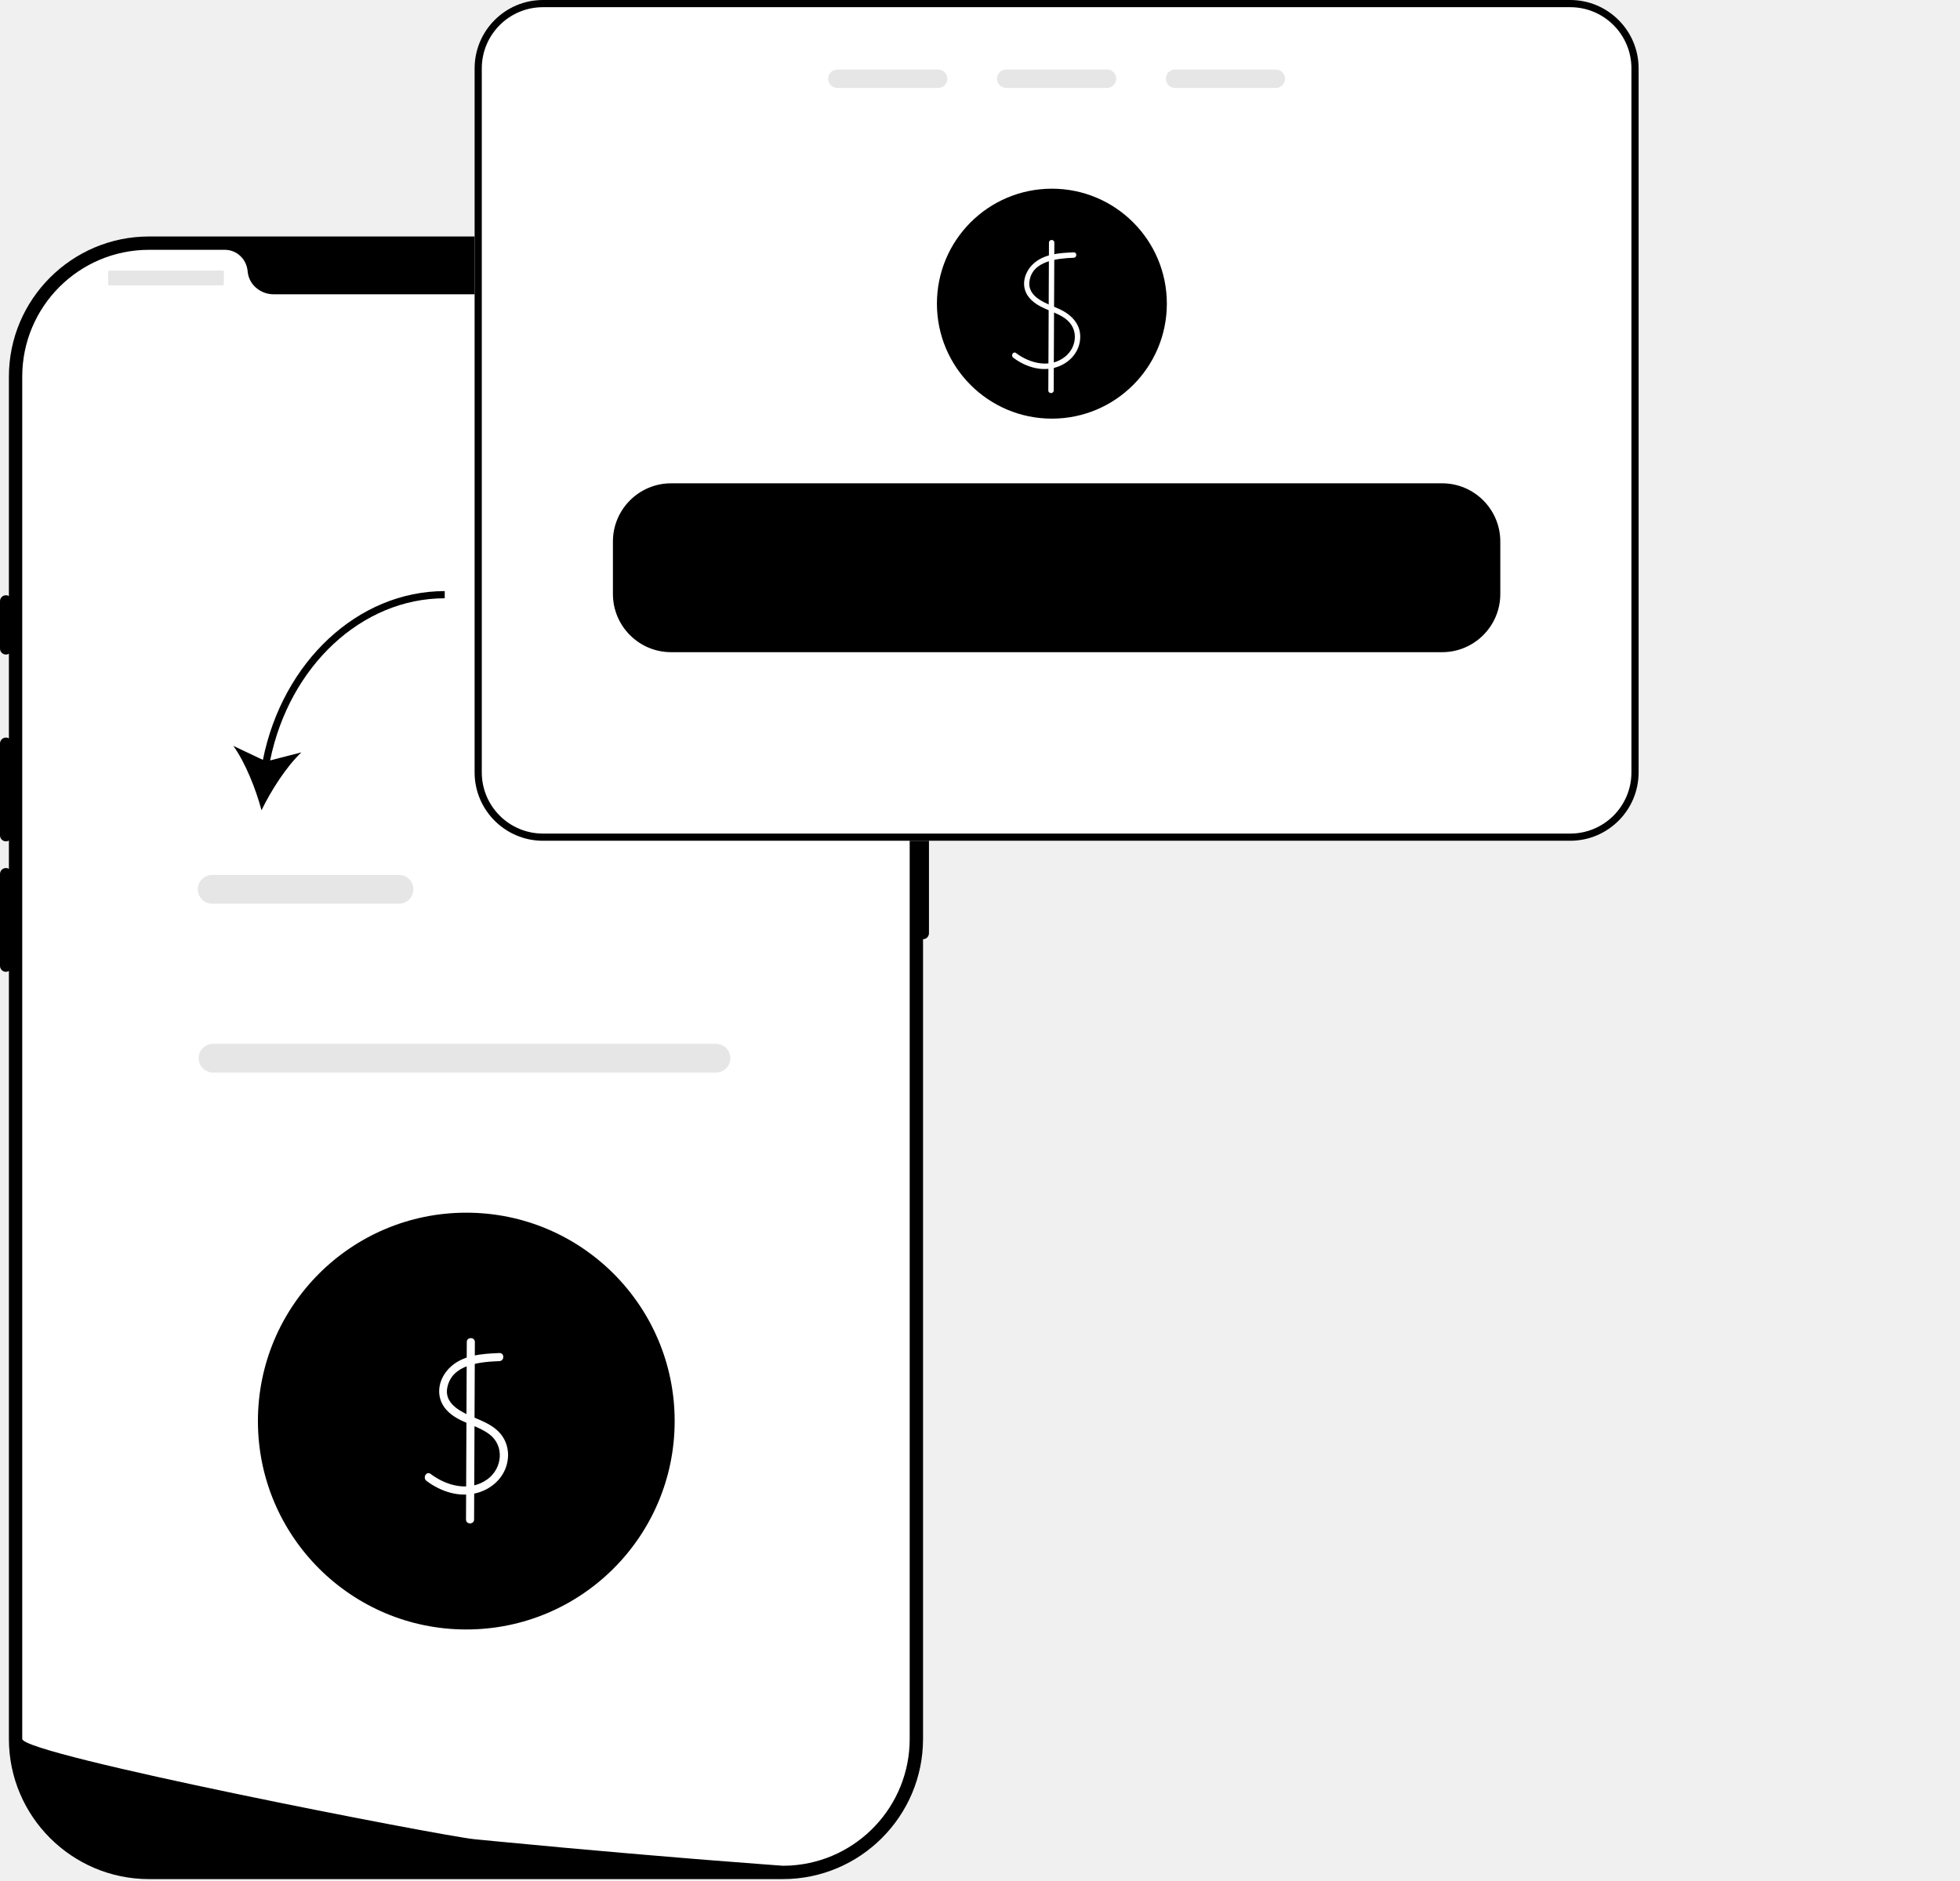
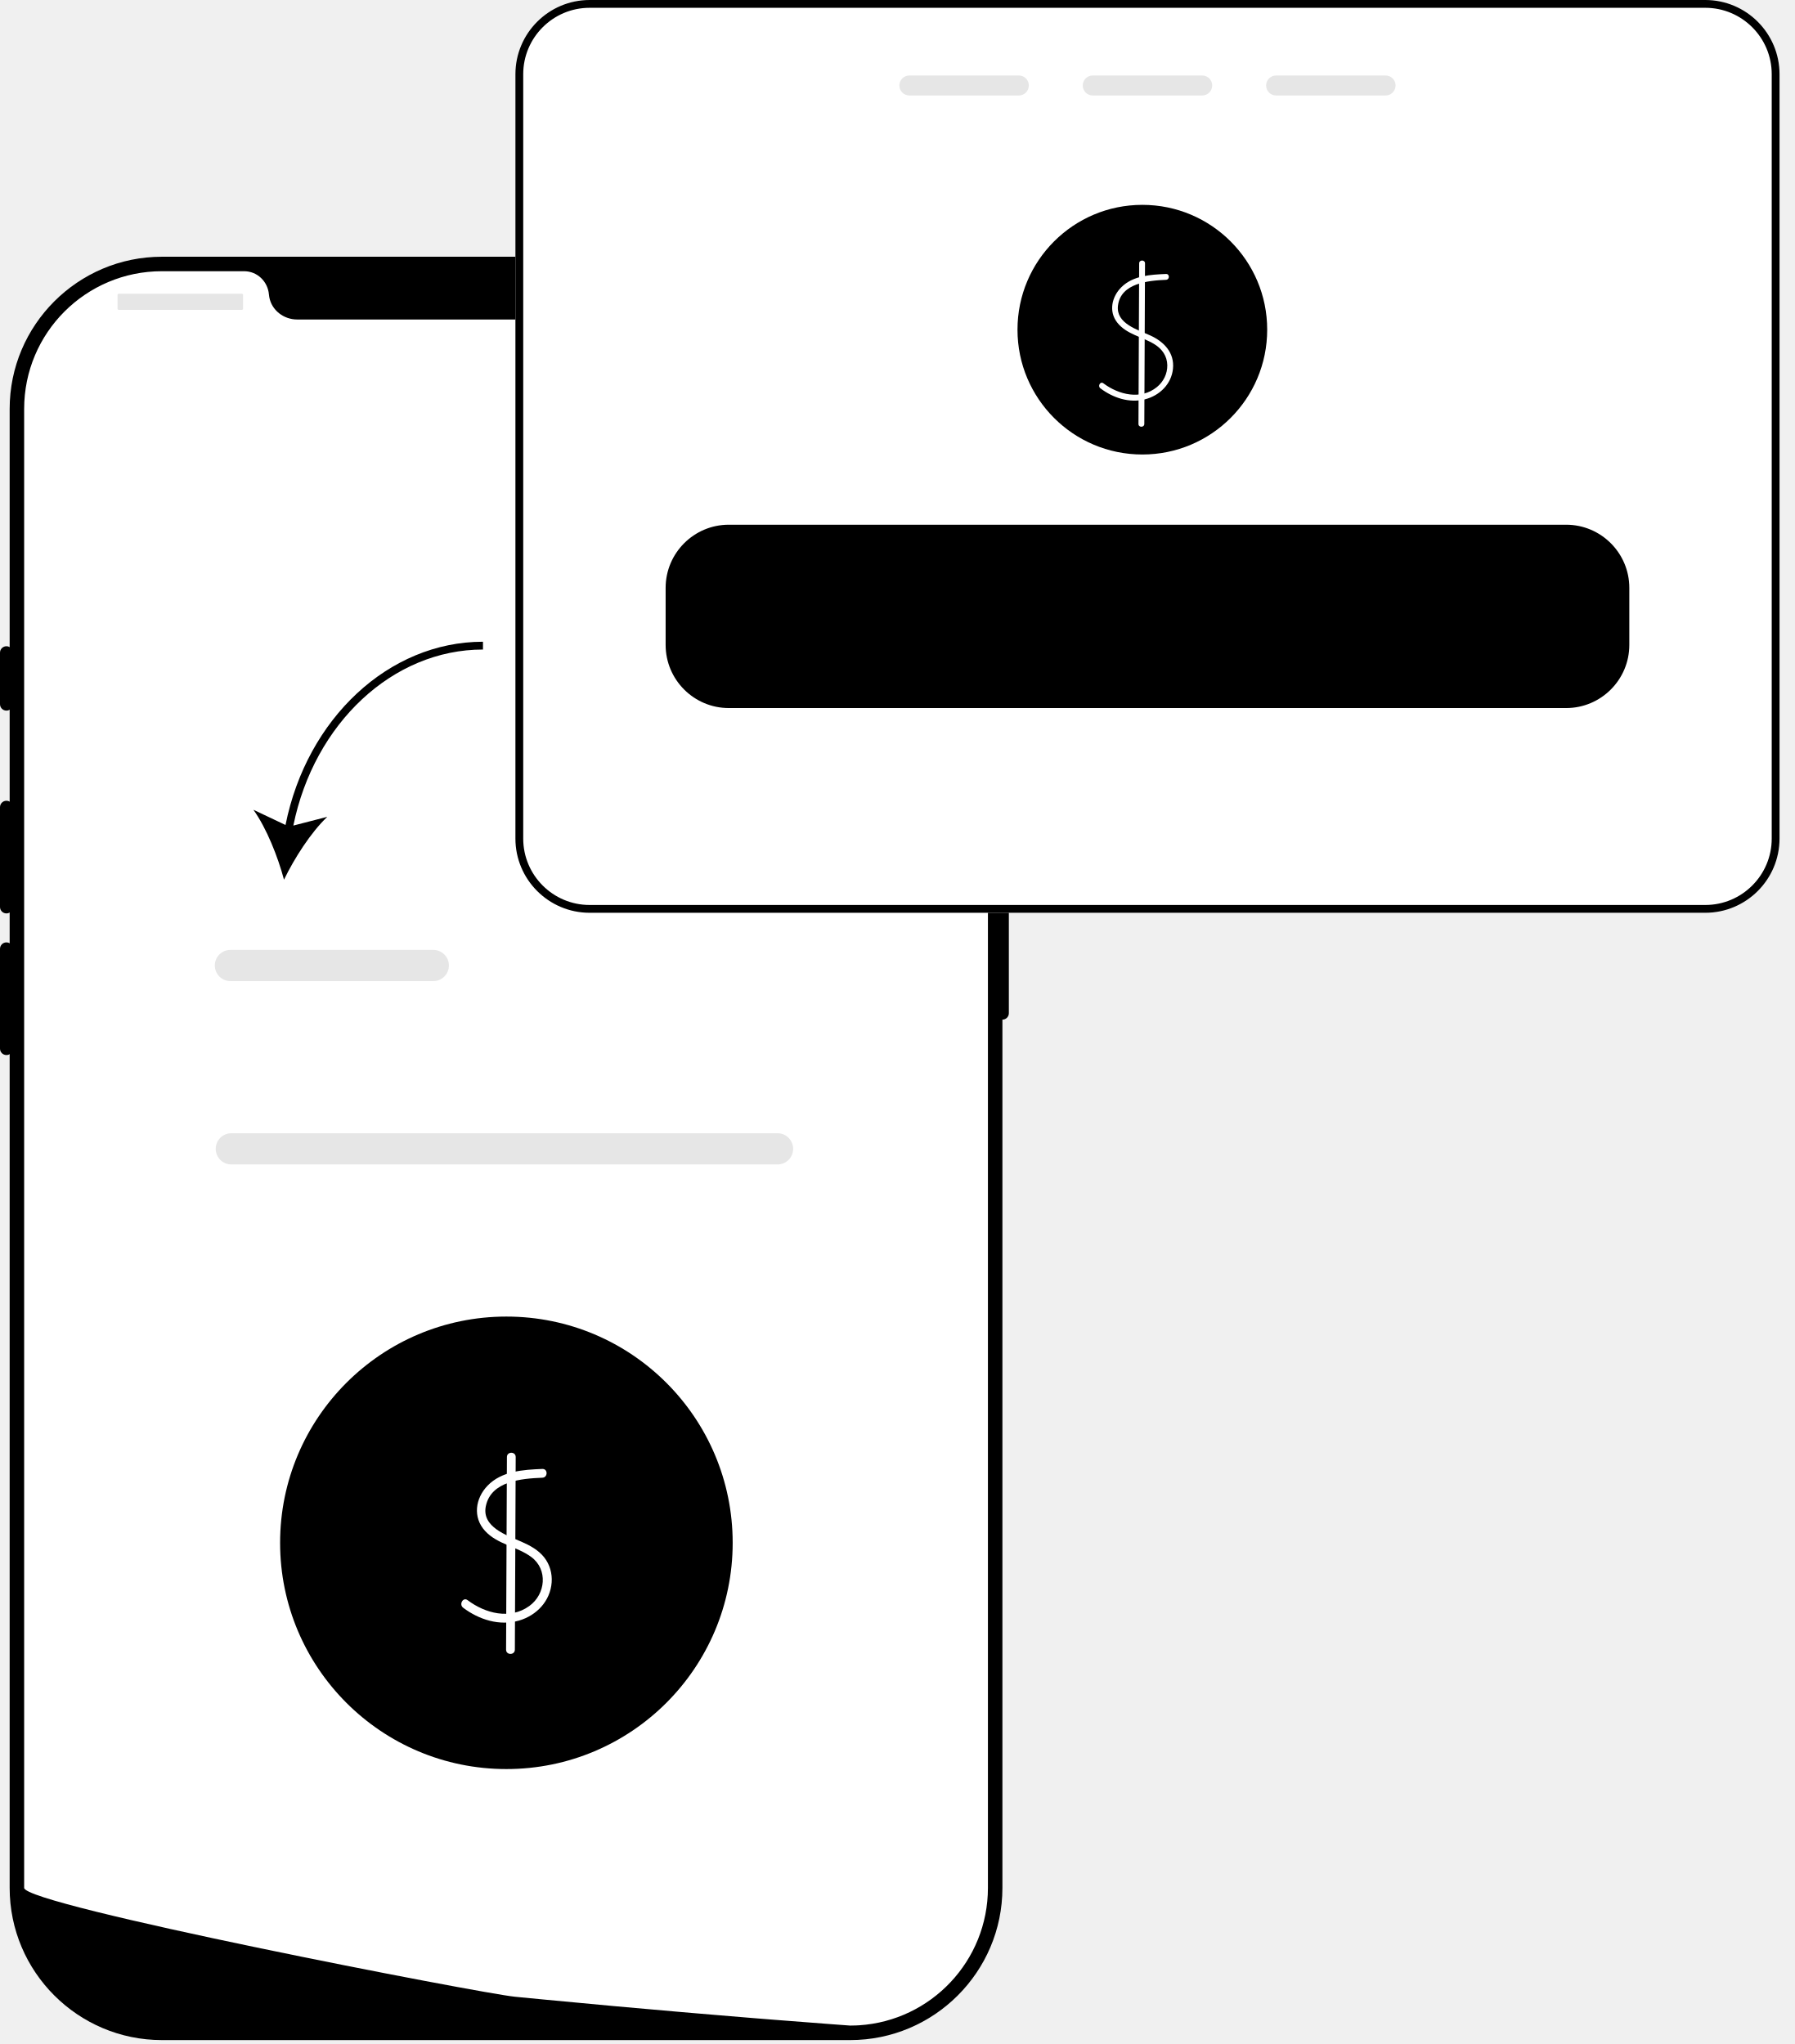
- <svg xmlns="http://www.w3.org/2000/svg" width="545.563" height="523.501" viewBox="0 0 545.563 523.501">
+ <svg xmlns="http://www.w3.org/2000/svg" width="460" height="524" viewBox="0 0 460 524">
  <g>
    <path d="M217.914,522.994H41.489c-21.512,0-39.013-17.501-39.013-39.014V104.831c0-21.512,17.501-39.013,39.013-39.013H217.914c21.512,0,39.013,17.501,39.013,39.013V483.98c0,21.512-17.501,39.014-39.013,39.014Z" fill="#000" />
    <path d="M256.927,205.281c-.91,0-1.65,.74-1.65,1.65v52.815c0,.91,.74,1.65,1.65,1.65s1.65-.74,1.65-1.65v-52.815c0-.91-.74-1.65-1.65-1.65Z" fill="#000" />
    <path d="M253.213,104.831V483.973c0,18.724-14.573,34.041-33.001,35.229h-.008c-.272,.017-.545,.033-.825,.041-.487,.025-.974,.033-1.469,.033,0,0-1.816-.132-5.133-.38-3.35-.248-8.227-.619-14.309-1.106-1.824-.14-3.747-.297-5.777-.462-4.044-.33-8.483-.693-13.245-1.106-1.898-.157-3.862-.33-5.867-.503-10.249-.883-21.728-1.915-33.834-3.086-2.047-.19-4.11-.388-6.189-.594-.545-.058-1.098-.107-1.65-.165-8.632-.85-125.716-23.478-125.716-27.901V104.831c0-19.5,15.803-35.303,35.303-35.303h21.076c3.367,0,6.074,2.624,6.363,5.983,.025,.223,.05,.446,.091,.668,.611,3.375,3.705,5.727,7.138,5.727h107.082c3.433,0,6.528-2.352,7.138-5.727,.041-.223,.066-.446,.091-.668,.289-3.359,2.996-5.983,6.362-5.983h21.076c19.5,0,35.303,15.803,35.303,35.303Z" fill="#fff" />
    <path d="M1.65,165.67c-.91,0-1.65,.74-1.65,1.65v13.204c0,.91,.74,1.65,1.65,1.65s1.65-.74,1.65-1.65v-13.204c0-.91-.74-1.65-1.65-1.65Z" fill="#000" />
    <path d="M1.65,205.281c-.91,0-1.65,.74-1.65,1.65v25.582c0,.91,.74,1.65,1.65,1.65s1.65-.74,1.65-1.65v-25.582c0-.91-.74-1.65-1.65-1.65Z" fill="#000" />
    <path d="M1.65,241.591c-.91,0-1.65,.74-1.65,1.65v25.582c0,.91,.74,1.65,1.65,1.65s1.65-.74,1.65-1.65v-25.582c0-.91-.74-1.65-1.65-1.65Z" fill="#000" />
    <rect x="30.121" y="75.308" width="32.184" height="4.126" rx=".31" ry=".31" fill="#e6e6e6" />
    <circle cx="202.049" cy="76.133" r="3.301" fill="#e6e6e6" />
    <circle cx="211.127" cy="76.133" r="3.301" fill="#e6e6e6" />
    <circle cx="220.204" cy="76.133" r="3.301" fill="#e6e6e6" />
  </g>
  <path d="M199.289,298.516H59.289c-2.206,0-4-1.794-4-4s1.794-4,4-4H199.289c2.206,0,4,1.794,4,4s-1.794,4-4,4Z" fill="#e6e6e6" />
  <circle cx="129.791" cy="395.516" r="58" fill="#000" />
  <path d="M139.009,376.578c-4.895,.201-10.429,.537-14.046,4.293-3.143,3.263-3.832,8.105-.645,11.589,3.196,3.493,8.165,3.965,11.848,6.69,4.326,3.2,3.692,9.529-.494,12.562-4.936,3.576-11.309,1.909-15.822-1.494-1.156-.872-2.279,1.081-1.136,1.943,4.043,3.048,9.319,4.745,14.317,3.287,4.511-1.316,8.009-4.995,8.364-9.78,.17-2.284-.48-4.601-1.9-6.404-1.499-1.903-3.658-3.074-5.841-4.027-3.757-1.641-10.227-3.763-9.134-9.104,1.324-6.474,9.204-7.087,14.487-7.304,1.443-.059,1.45-2.31,0-2.25h0Z" fill="#fff" />
  <path d="M129.928,373.516l-.216,49.393c-.006,1.448,2.244,1.45,2.25,0l.216-49.393c.006-1.448-2.244-1.45-2.25,0h0Z" fill="#fff" />
  <path d="M437.086,0H151.126c-10.49,0-19.02,8.53-19.02,19.02V214.98c0,10.49,8.53,19.02,19.02,19.02H437.086c10.49,0,19.02-8.53,19.02-19.02V19.02c0-10.49-8.53-19.02-19.02-19.02Z" fill="#fff" />
  <circle cx="292.791" cy="84.516" r="32" fill="#000" />
  <path d="M298.861,70.236c-3.961,.163-8.42,.414-11.417,3.362-2.482,2.442-3.35,6.243-1.069,9.118,2.401,3.027,6.395,3.601,9.53,5.536,1.948,1.202,3.239,3.024,3.281,5.364,.039,2.191-.972,4.239-2.663,5.612-4.148,3.37-9.805,1.975-13.729-.972-.772-.58-1.521,.722-.757,1.295,3.25,2.441,7.435,3.858,11.479,2.808,3.723-.967,6.721-3.895,7.125-7.808,.425-4.124-2.283-6.932-5.794-8.544-3.21-1.473-8.839-3.042-8.308-7.616,.675-5.817,7.795-6.469,12.323-6.655,.962-.04,.967-1.54,0-1.5h0Z" fill="#fff" />
  <path d="M291.977,67.516l-.18,41.158c-.004,.965,1.496,.967,1.5,0l.18-41.158c.004-.965-1.496-.967-1.5,0h0Z" fill="#fff" />
  <path d="M437.086,0H151.126c-10.49,0-19.02,8.53-19.02,19.02V214.98c0,10.49,8.53,19.02,19.02,19.02H437.086c10.49,0,19.02-8.53,19.02-19.02V19.02c0-10.49-8.53-19.02-19.02-19.02Zm17.02,214.98c0,9.39-7.63,17.02-17.02,17.02H151.126c-9.39,0-17.02-7.63-17.02-17.02V19.02c0-9.39,7.63-17.02,17.02-17.02H437.086c9.39,0,17.02,7.63,17.02,17.02V214.98Z" fill="#000" />
  <g>
    <path d="M261.136,19.35h-28.06c-1.41,0-2.56,1.15-2.56,2.56,0,1.42,1.15,2.57,2.56,2.57h28.06c1.41,0,2.56-1.15,2.56-2.57,0-1.41-1.15-2.56-2.56-2.56Z" fill="#e6e6e6" />
    <path d="M308.136,19.35h-28.06c-1.41,0-2.56,1.15-2.56,2.56,0,1.42,1.15,2.57,2.56,2.57h28.06c1.41,0,2.56-1.15,2.56-2.57,0-1.41-1.15-2.56-2.56-2.56Z" fill="#e6e6e6" />
    <path d="M355.136,19.35h-28.06c-1.41,0-2.56,1.15-2.56,2.56,0,1.42,1.15,2.57,2.56,2.57h28.06c1.41,0,2.56-1.15,2.56-2.57,0-1.41-1.15-2.56-2.56-2.56Z" fill="#e6e6e6" />
  </g>
  <path d="M401.416,134.516H186.796c-8.93,0-16.19,7.26-16.19,16.19v14.62c0,8.93,7.26,16.19,16.19,16.19h214.62c8.93,0,16.19-7.26,16.19-16.19v-14.62c0-8.93-7.26-16.19-16.19-16.19Z" fill="#000" />
  <path d="M73.179,211.492l-8.23-3.899c3.376,4.711,6.284,12.068,7.841,17.922,2.637-5.453,6.887-12.126,11.094-16.112l-8.698,2.238c5.36-26.268,25.519-45.126,48.604-45.126v-2c-24.113,0-45.139,19.648-50.611,46.976Z" fill="#000" />
  <path d="M111.058,251.516H59.058c-2.206,0-4-1.794-4-4s1.794-4,4-4h52c2.206,0,4,1.794,4,4s-1.794,4-4,4Z" fill="#e6e6e6" />
  <g>
    <g />
    <g />
    <g />
  </g>
</svg>
